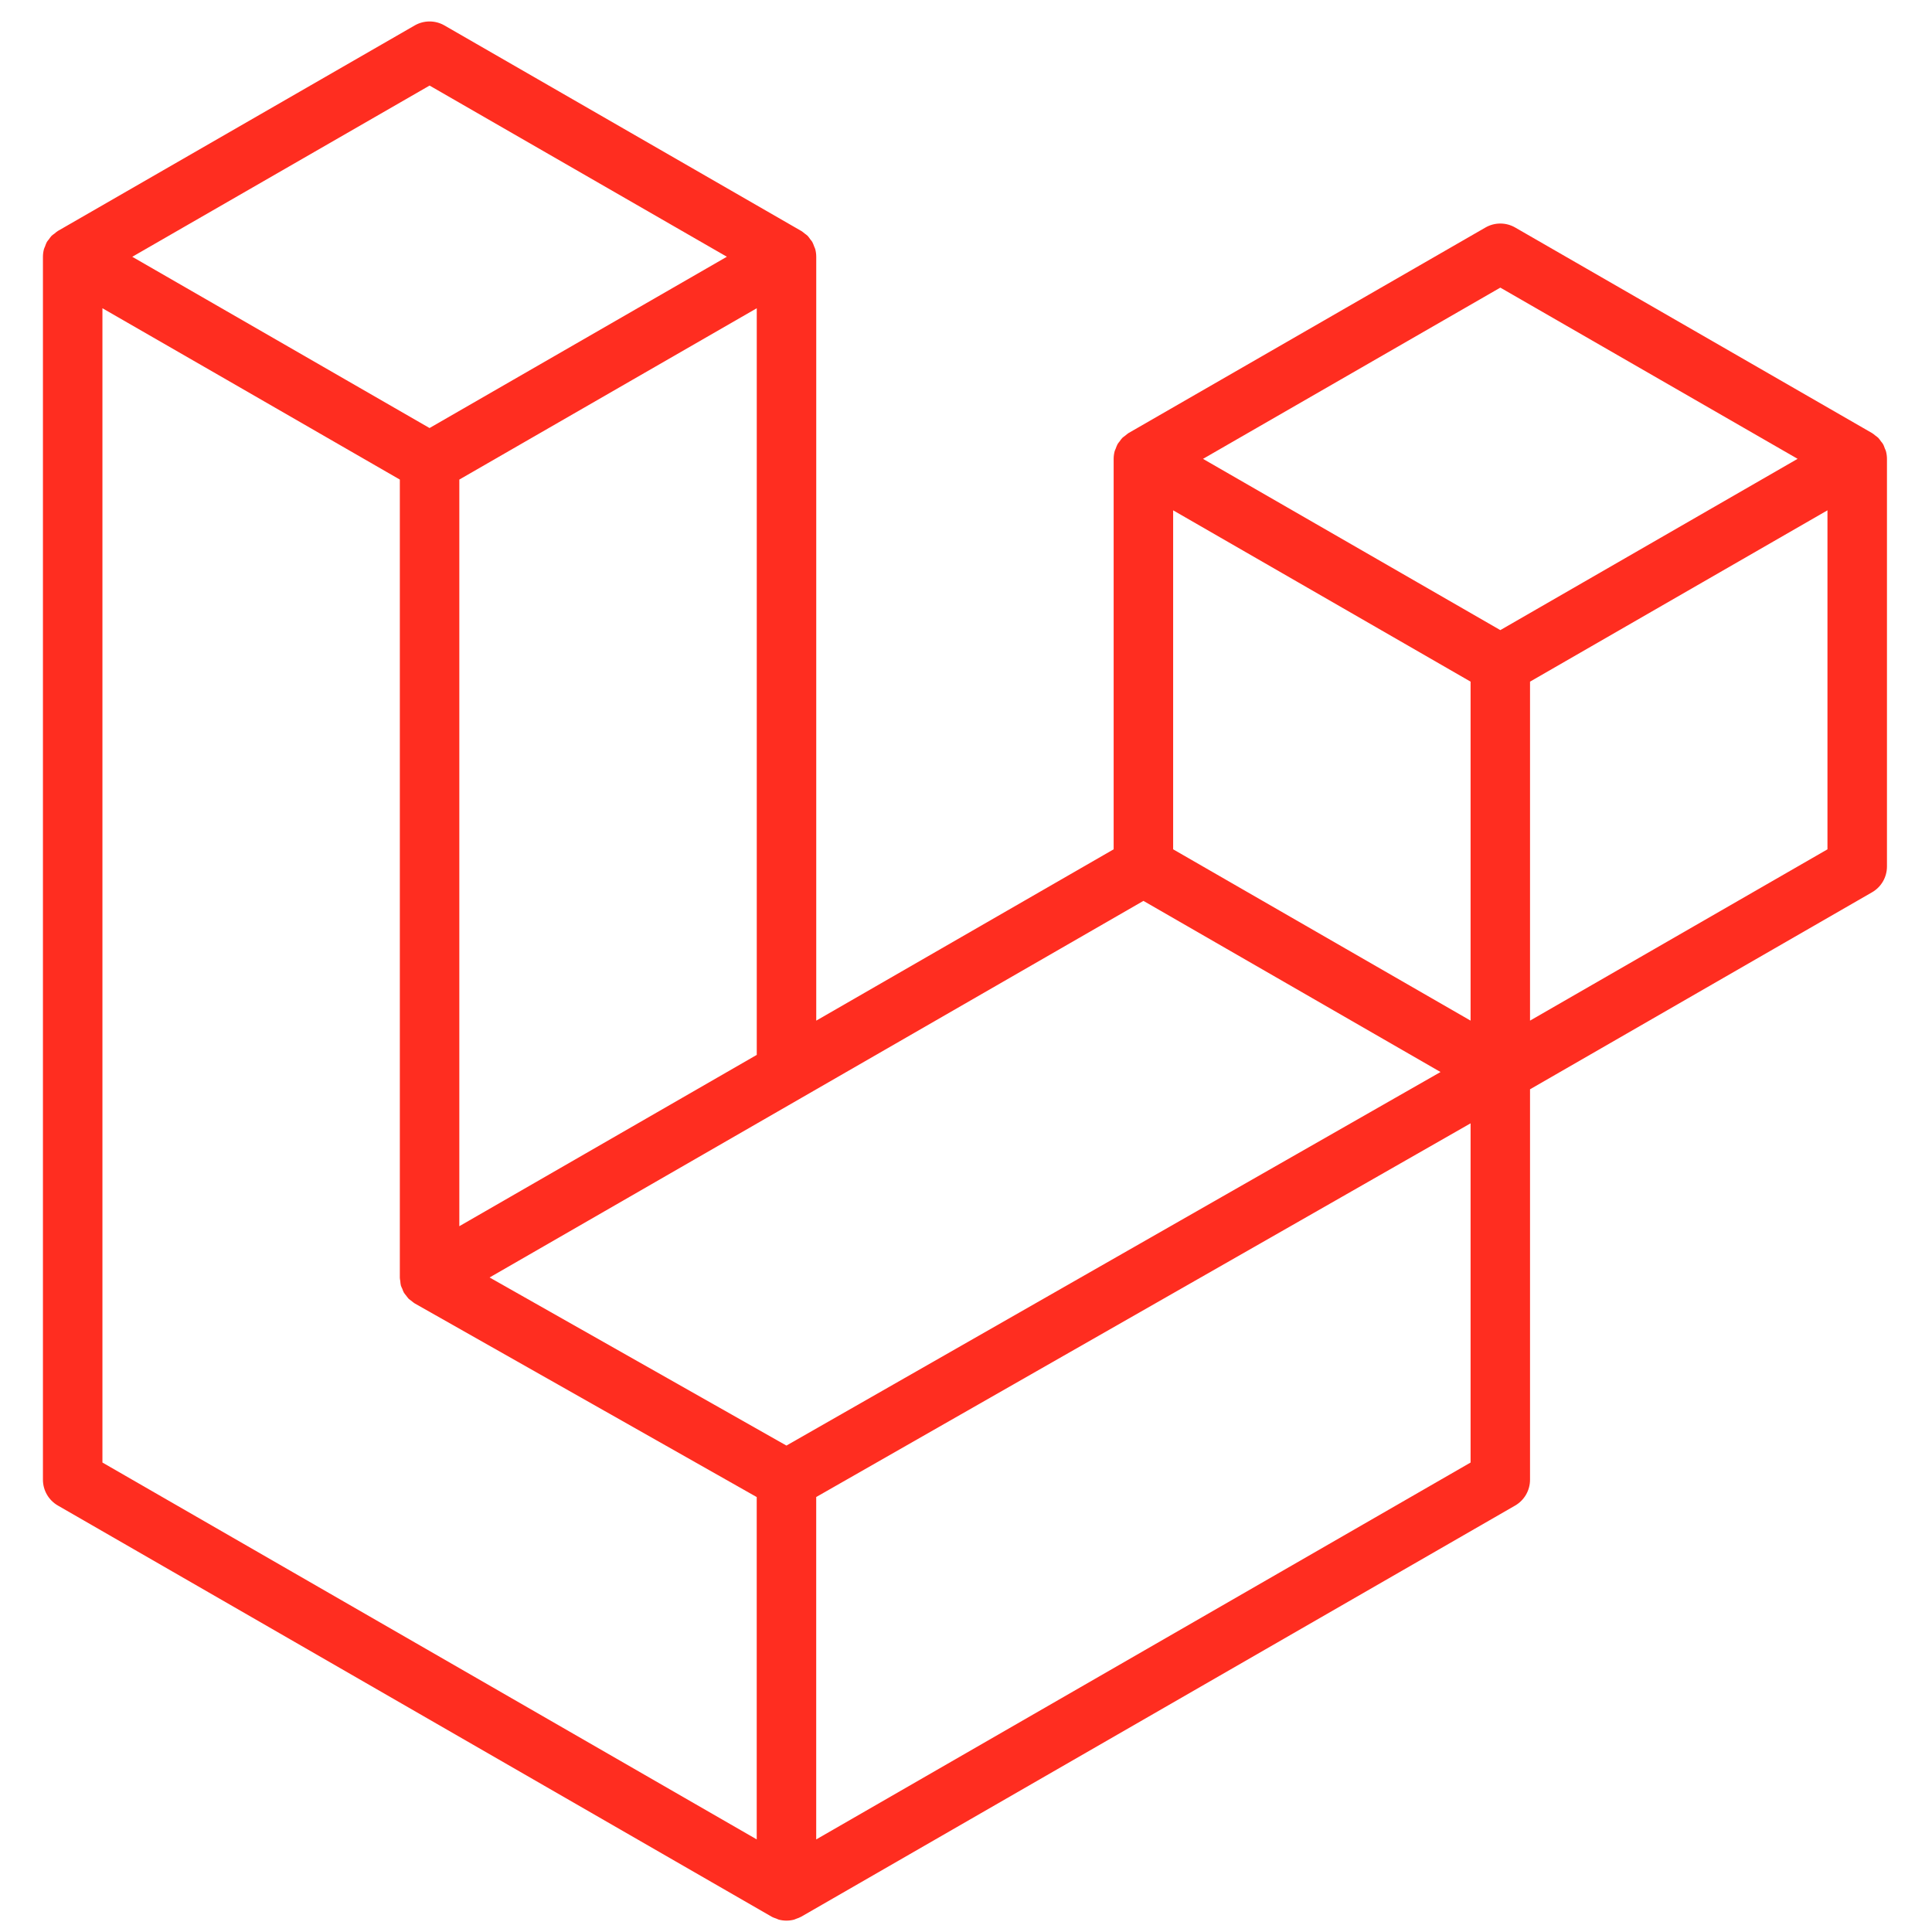
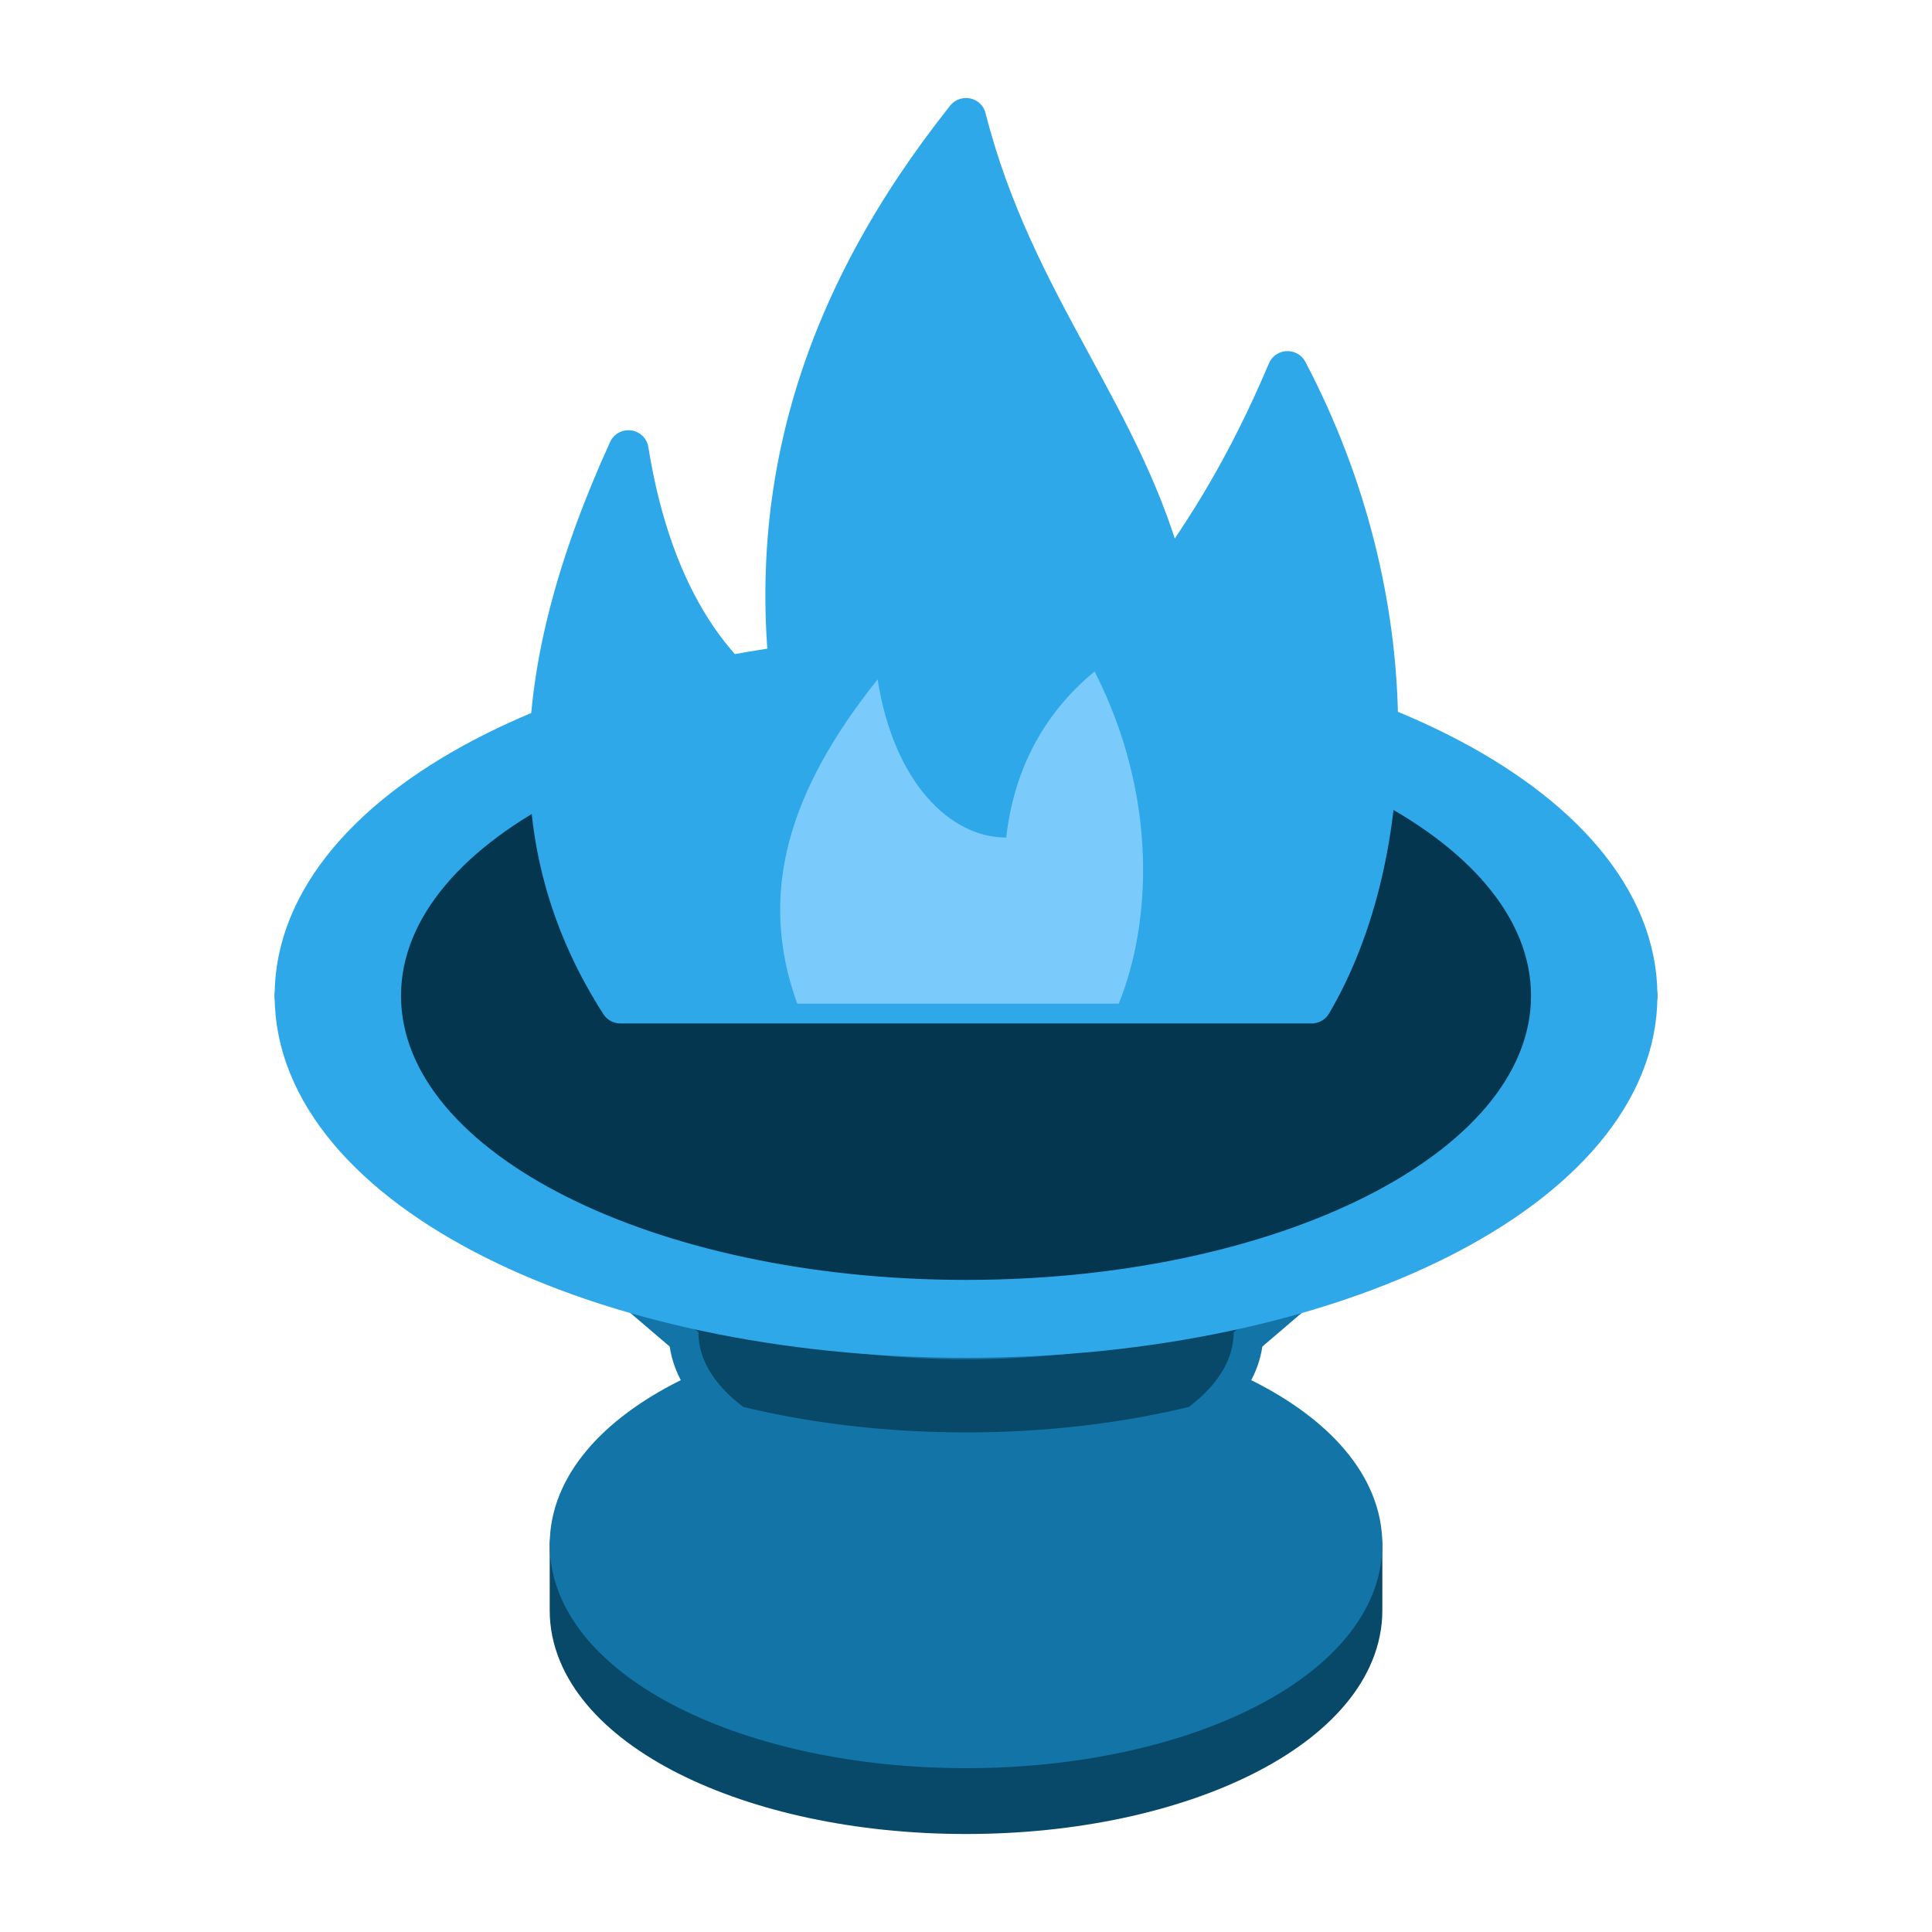
- <svg xmlns="http://www.w3.org/2000/svg" width="166" height="166" viewBox="0 0 166 166" fill="none">
-   <path fill-rule="evenodd" clip-rule="evenodd" d="M162.041 38.759C162.099 38.977 162.129 39.201 162.13 39.426V74.452C162.13 74.902 162.011 75.344 161.786 75.733C161.561 76.122 161.237 76.444 160.847 76.668L131.462 93.594V127.141C131.462 128.054 130.977 128.897 130.186 129.357L68.847 164.683C68.707 164.763 68.554 164.814 68.401 164.868C68.343 164.887 68.289 164.922 68.228 164.938C67.8 165.051 67.349 165.051 66.92 164.938C66.85 164.919 66.786 164.881 66.719 164.855C66.579 164.804 66.432 164.76 66.298 164.683L4.972 129.357C4.583 129.133 4.259 128.81 4.034 128.421C3.808 128.032 3.69 127.591 3.689 127.141L3.689 22.063C3.689 21.834 3.721 21.61 3.779 21.393C3.798 21.32 3.843 21.253 3.868 21.179C3.916 21.045 3.961 20.908 4.031 20.783C4.079 20.7 4.149 20.633 4.206 20.557C4.28 20.454 4.347 20.349 4.433 20.26C4.506 20.186 4.602 20.132 4.685 20.068C4.778 19.992 4.861 19.909 4.966 19.848L35.633 2.185C36.022 1.961 36.462 1.844 36.91 1.844C37.358 1.844 37.798 1.961 38.186 2.185L68.851 19.848H68.857C68.959 19.912 69.045 19.992 69.138 20.065C69.221 20.129 69.313 20.186 69.387 20.257C69.476 20.349 69.54 20.454 69.616 20.557C69.671 20.633 69.744 20.7 69.789 20.783C69.862 20.911 69.904 21.045 69.955 21.179C69.98 21.253 70.025 21.32 70.044 21.396C70.103 21.614 70.133 21.838 70.133 22.063V87.694L95.686 72.974V39.423C95.686 39.2 95.718 38.973 95.775 38.759C95.798 38.683 95.839 38.615 95.865 38.542C95.916 38.408 95.96 38.271 96.031 38.146C96.079 38.063 96.149 37.996 96.203 37.92C96.279 37.818 96.343 37.712 96.433 37.623C96.506 37.549 96.599 37.495 96.681 37.431C96.777 37.355 96.86 37.272 96.962 37.211L127.633 19.548C128.021 19.324 128.461 19.206 128.91 19.206C129.358 19.206 129.798 19.324 130.186 19.548L160.85 37.211C160.959 37.275 161.042 37.355 161.137 37.428C161.217 37.492 161.31 37.549 161.383 37.62C161.473 37.712 161.536 37.818 161.613 37.92C161.67 37.996 161.741 38.063 161.785 38.146C161.859 38.271 161.9 38.408 161.951 38.542C161.98 38.615 162.021 38.683 162.041 38.759ZM157.018 72.974V43.848L146.287 50.028L131.462 58.568V87.694L157.021 72.974H157.018ZM126.354 125.663V96.518L111.771 104.85L70.13 128.626V158.046L126.354 125.663ZM8.801 26.485V125.663L65.018 158.043V128.629L35.649 112L35.64 111.994L35.627 111.988C35.528 111.93 35.445 111.847 35.353 111.777C35.273 111.713 35.18 111.662 35.11 111.592L35.104 111.582C35.021 111.502 34.963 111.403 34.893 111.314C34.829 111.228 34.753 111.154 34.702 111.065L34.699 111.055C34.641 110.96 34.606 110.845 34.565 110.736C34.523 110.64 34.469 110.551 34.443 110.449C34.411 110.328 34.405 110.197 34.392 110.072C34.379 109.976 34.354 109.881 34.354 109.785V109.778V41.205L19.532 32.662L8.801 26.485ZM36.913 7.35L11.364 22.063L36.907 36.777L62.453 22.06L36.907 7.35H36.913ZM50.2 99.174L65.022 90.637V26.485L54.291 32.665L39.466 41.205V105.357L50.2 99.174ZM128.91 24.713L103.363 39.426L128.91 54.14L154.453 39.423L128.91 24.713ZM126.354 58.568L111.529 50.028L100.798 43.848V72.974L115.619 81.511L126.354 87.694V58.568ZM67.571 124.205L105.042 102.803L123.772 92.109L98.245 77.405L68.854 94.334L42.066 109.762L67.571 124.205Z" fill="#FF2D20" />
+ <svg xmlns="http://www.w3.org/2000/svg" viewBox="0 0 512 512" role="img" aria-label="Excubia">
+   <style>.d{display:none}@media (prefers-color-scheme:dark){.l{display:none}.d{display:inline}}</style>
+   <g class="l">
+     <g transform="translate(6.51 6.51) scale(0.9746)">
+       <g transform="matrix(1.01075 0 0 0.99473 -2.753 -12.448)">
+         <path fill="#08496A" stroke="#08496A" stroke-width="16" stroke-linejoin="round" d="M152 428L152 446A104 53.14 0 0 0 360 446L360 428Z" />
+         <path fill="#1375A7" stroke="#1375A7" stroke-width="16" stroke-linejoin="round" d="M152 428A104 53.14 0 1 1 360 428A104 53.14 0 1 1 152 428Z" />
+         <path fill="#1375A7" stroke="#1375A7" stroke-width="16" stroke-linejoin="round" d="M200 360L186 428A70 35.77 0 0 0 326 428L312 360Z" />
+         <path fill="#1375A7" stroke="#1375A7" stroke-width="16" stroke-linejoin="round" d="M78 278L184 370A72 36.79 0 0 0 328 370L434 278Z" />
+         <defs>
+           <clipPath id="klightbb">
+             <path d="M78 278L184 370A72 36.79 0 0 0 328 370L434 278Z" />
+           </clipPath>
+         </defs>
+         <g clip-path="url(#klightbb)">
+           <path fill="none" stroke="#08496A" stroke-width="20" d="M123 319.4A133 67.96 0 0 0 389 319.4" />
+         </g>
+         <path fill="#2FA8EA" stroke="#2FA8EA" stroke-width="16" stroke-linejoin="round" d="M78 278A178 90.96 0 1 1 434 278A178 90.96 0 1 1 78 278Z" />
+         <path fill="#04364F" d="M104 278A152 77.67 0 1 1 408 278A152 77.67 0 1 1 104 278Z" />
+         <defs>
+           <clipPath id="klightfl">
+             <path d="M0 0H512V278H408A152 77.67 0 0 1 104 278H0Z" />
+           </clipPath>
+         </defs>
+         <g clip-path="url(#klightfl)">
+           <g transform="translate(256 278) scale(1.0811 1.0811) translate(-256 -250)">
+             <path fill="#2FA8EA" stroke="#2FA8EA" stroke-width="10" stroke-linejoin="round" d="M170 252C146 214 146 170 172 112C178 150 194 172 214 182C204 124 220 74 256 28C268 76 296 104 306 146C316 132 326 116 336 92C366 150 364 214 342 252Z" />
+             <path fill="#7BCAFC" d="M214 252C204 224 212 198 234 170C238 196 252 210 266 210C268 192 276 178 288 168C304 200 302 232 294 252Z" />
+           </g>
+         </g>
+       </g>
+     </g>
+   </g>
+   <g class="d">
+     <g transform="translate(6.51 6.51) scale(0.9746)">
+       <g transform="matrix(1.01075 0 0 0.99473 -2.753 -12.448)">
+         <path fill="#0D5D85" stroke="#0D5D85" stroke-width="16" stroke-linejoin="round" d="M152 428L152 446A104 53.14 0 0 0 360 446L360 428Z" />
+         <path fill="#1A8EC9" stroke="#1A8EC9" stroke-width="16" stroke-linejoin="round" d="M152 428A104 53.14 0 1 1 360 428A104 53.14 0 1 1 152 428Z" />
+         <path fill="#1A8EC9" stroke="#1A8EC9" stroke-width="16" stroke-linejoin="round" d="M200 360L186 428A70 35.77 0 0 0 326 428L312 360Z" />
+         <path fill="#1A8EC9" stroke="#1A8EC9" stroke-width="16" stroke-linejoin="round" d="M78 278L184 370A72 36.79 0 0 0 328 370L434 278Z" />
+         <defs>
+           <clipPath id="kdarkbb">
+             <path d="M78 278L184 370A72 36.79 0 0 0 328 370L434 278Z" />
+           </clipPath>
+         </defs>
+         <g clip-path="url(#kdarkbb)">
+           <path fill="none" stroke="#0D5D85" stroke-width="20" d="M123 319.4A133 67.96 0 0 0 389 319.4" />
+         </g>
+         <path fill="#7BCAFC" stroke="#7BCAFC" stroke-width="16" stroke-linejoin="round" d="M78 278A178 90.96 0 1 1 434 278A178 90.96 0 1 1 78 278Z" />
+         <path fill="#04364F" d="M104 278A152 77.67 0 1 1 408 278A152 77.67 0 1 1 104 278Z" />
+         <defs>
+           <clipPath id="kdarkfl">
+             <path d="M0 0H512V278H408A152 77.67 0 0 1 104 278H0Z" />
+           </clipPath>
+         </defs>
+         <g clip-path="url(#kdarkfl)">
+           <g transform="translate(256 278) scale(1.0811 1.0811) translate(-256 -250)">
+             <path fill="#7BCAFC" stroke="#7BCAFC" stroke-width="10" stroke-linejoin="round" d="M170 252C146 214 146 170 172 112C178 150 194 172 214 182C204 124 220 74 256 28C268 76 296 104 306 146C316 132 326 116 336 92C366 150 364 214 342 252Z" />
+             <path fill="#B1DEFD" d="M214 252C204 224 212 198 234 170C238 196 252 210 266 210C268 192 276 178 288 168C304 200 302 232 294 252Z" />
+           </g>
+         </g>
+       </g>
+     </g>
+   </g>
</svg>
